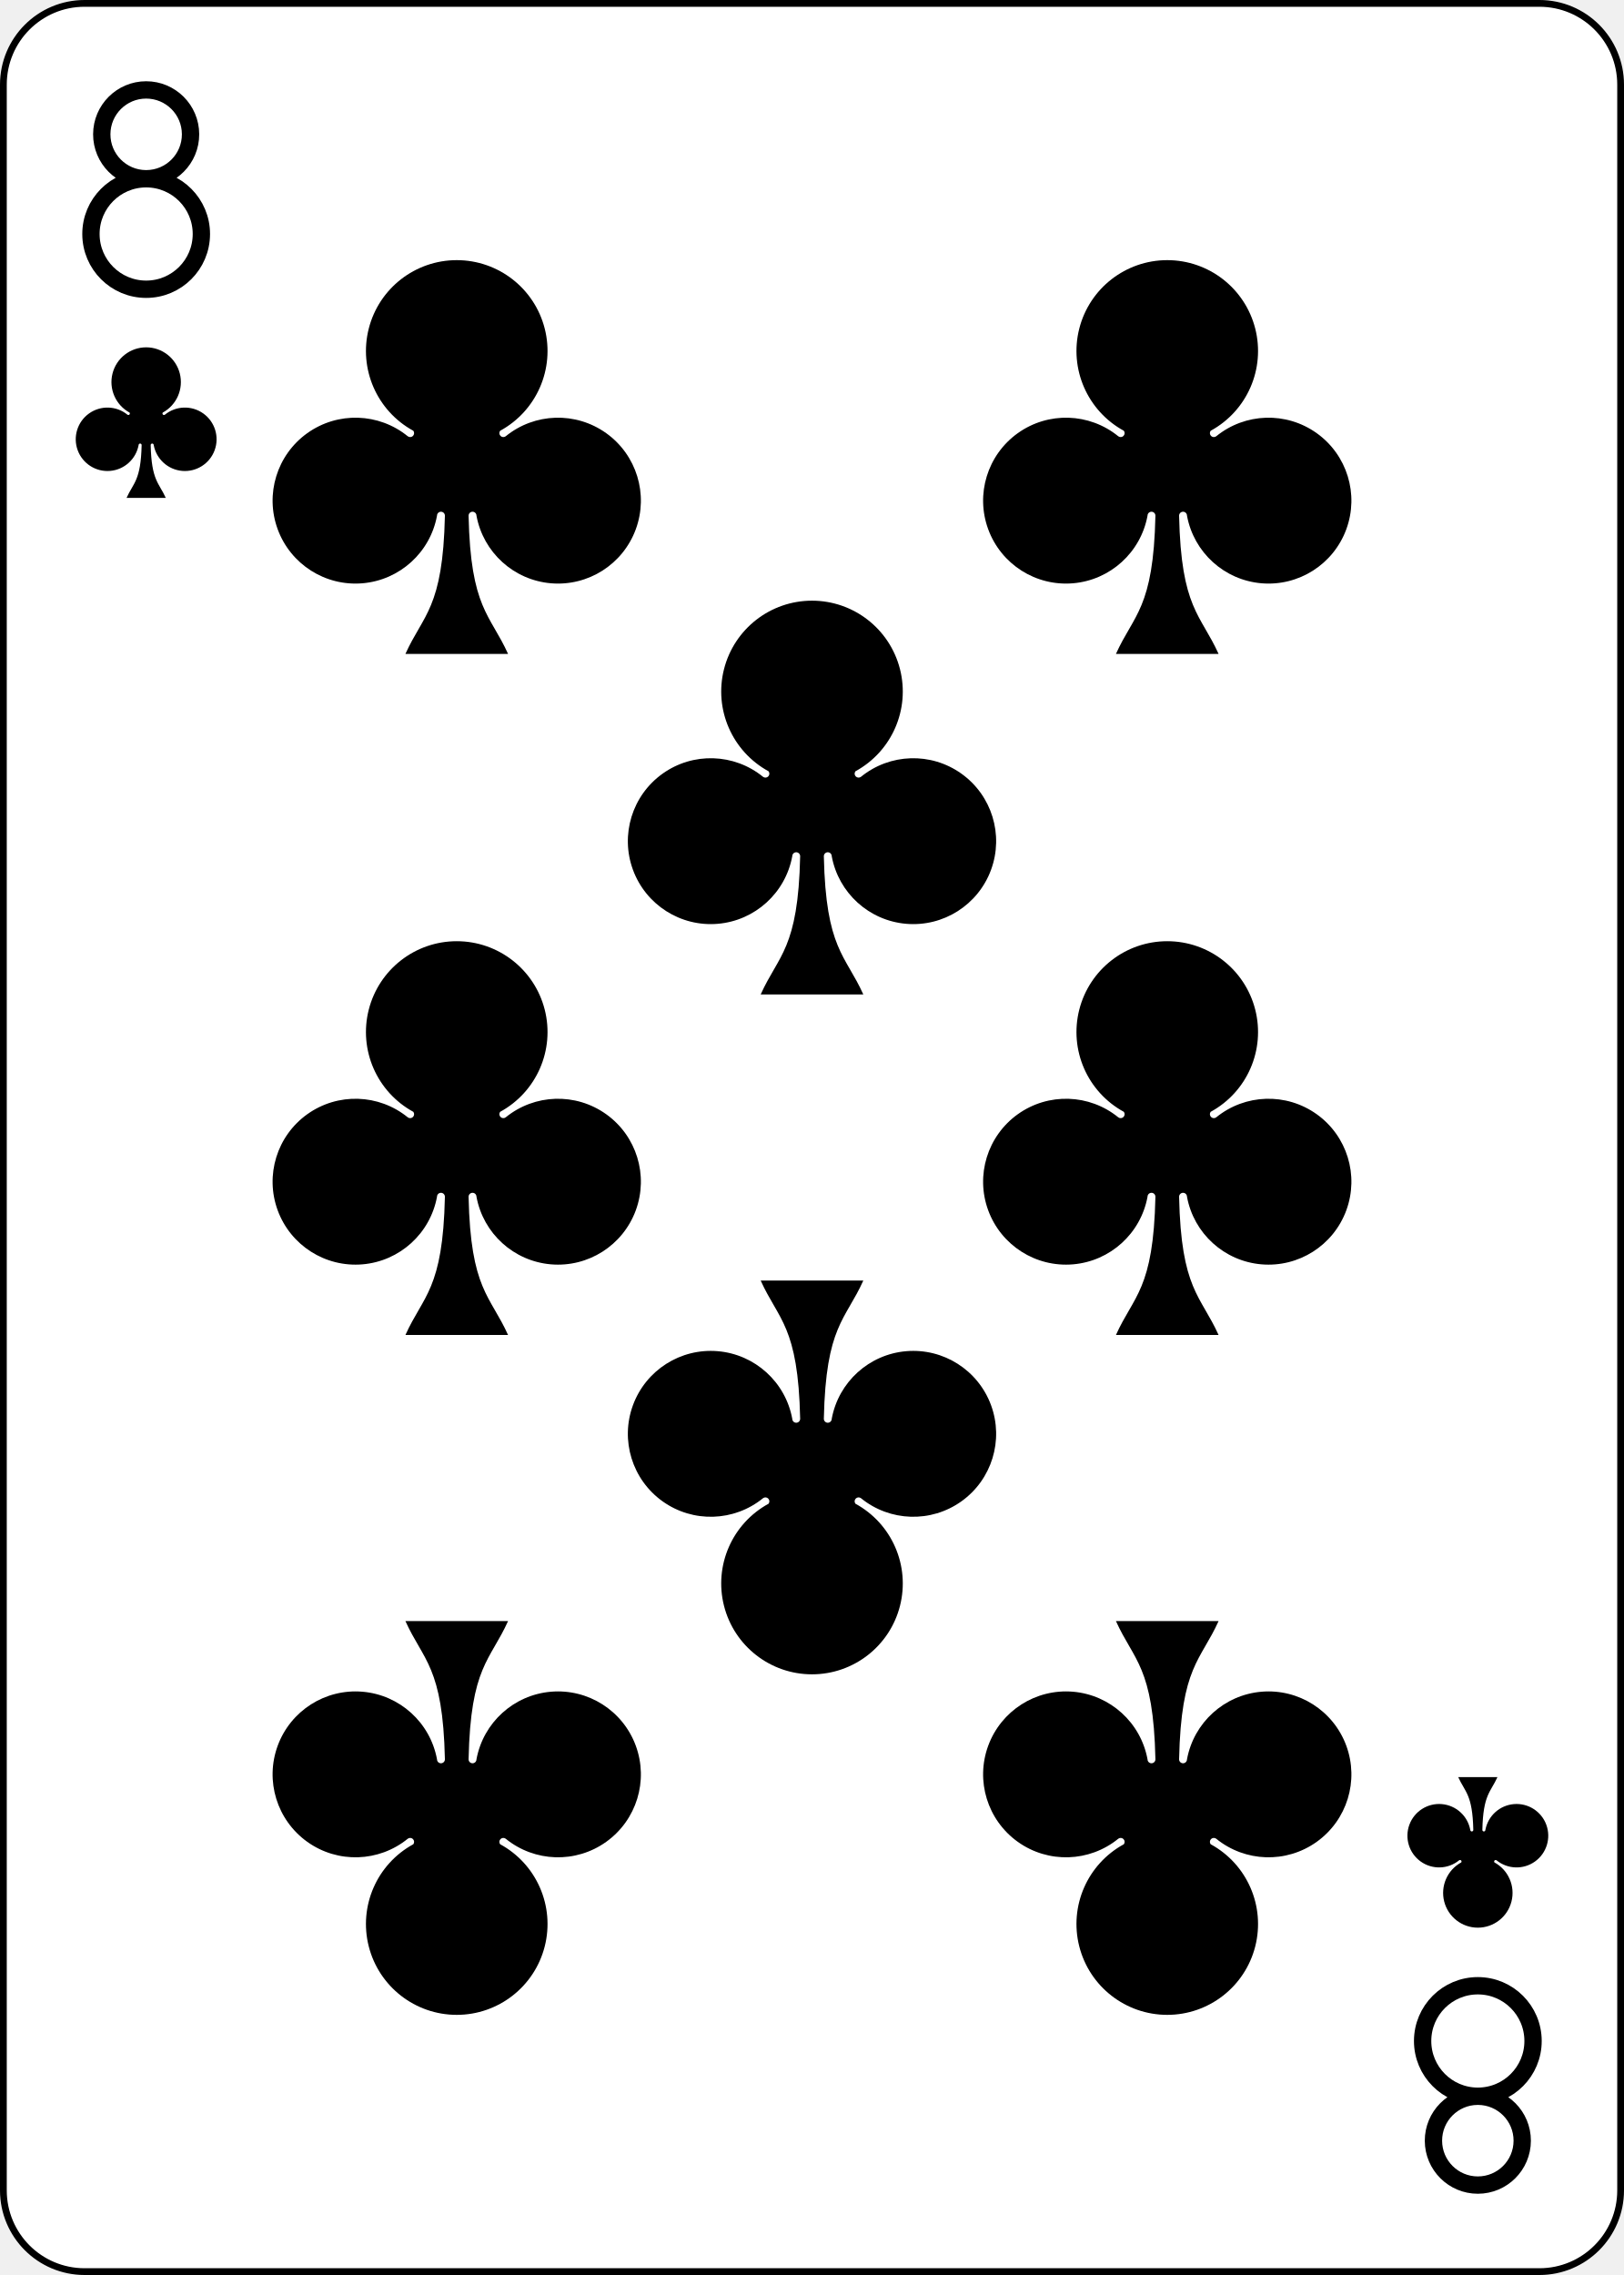
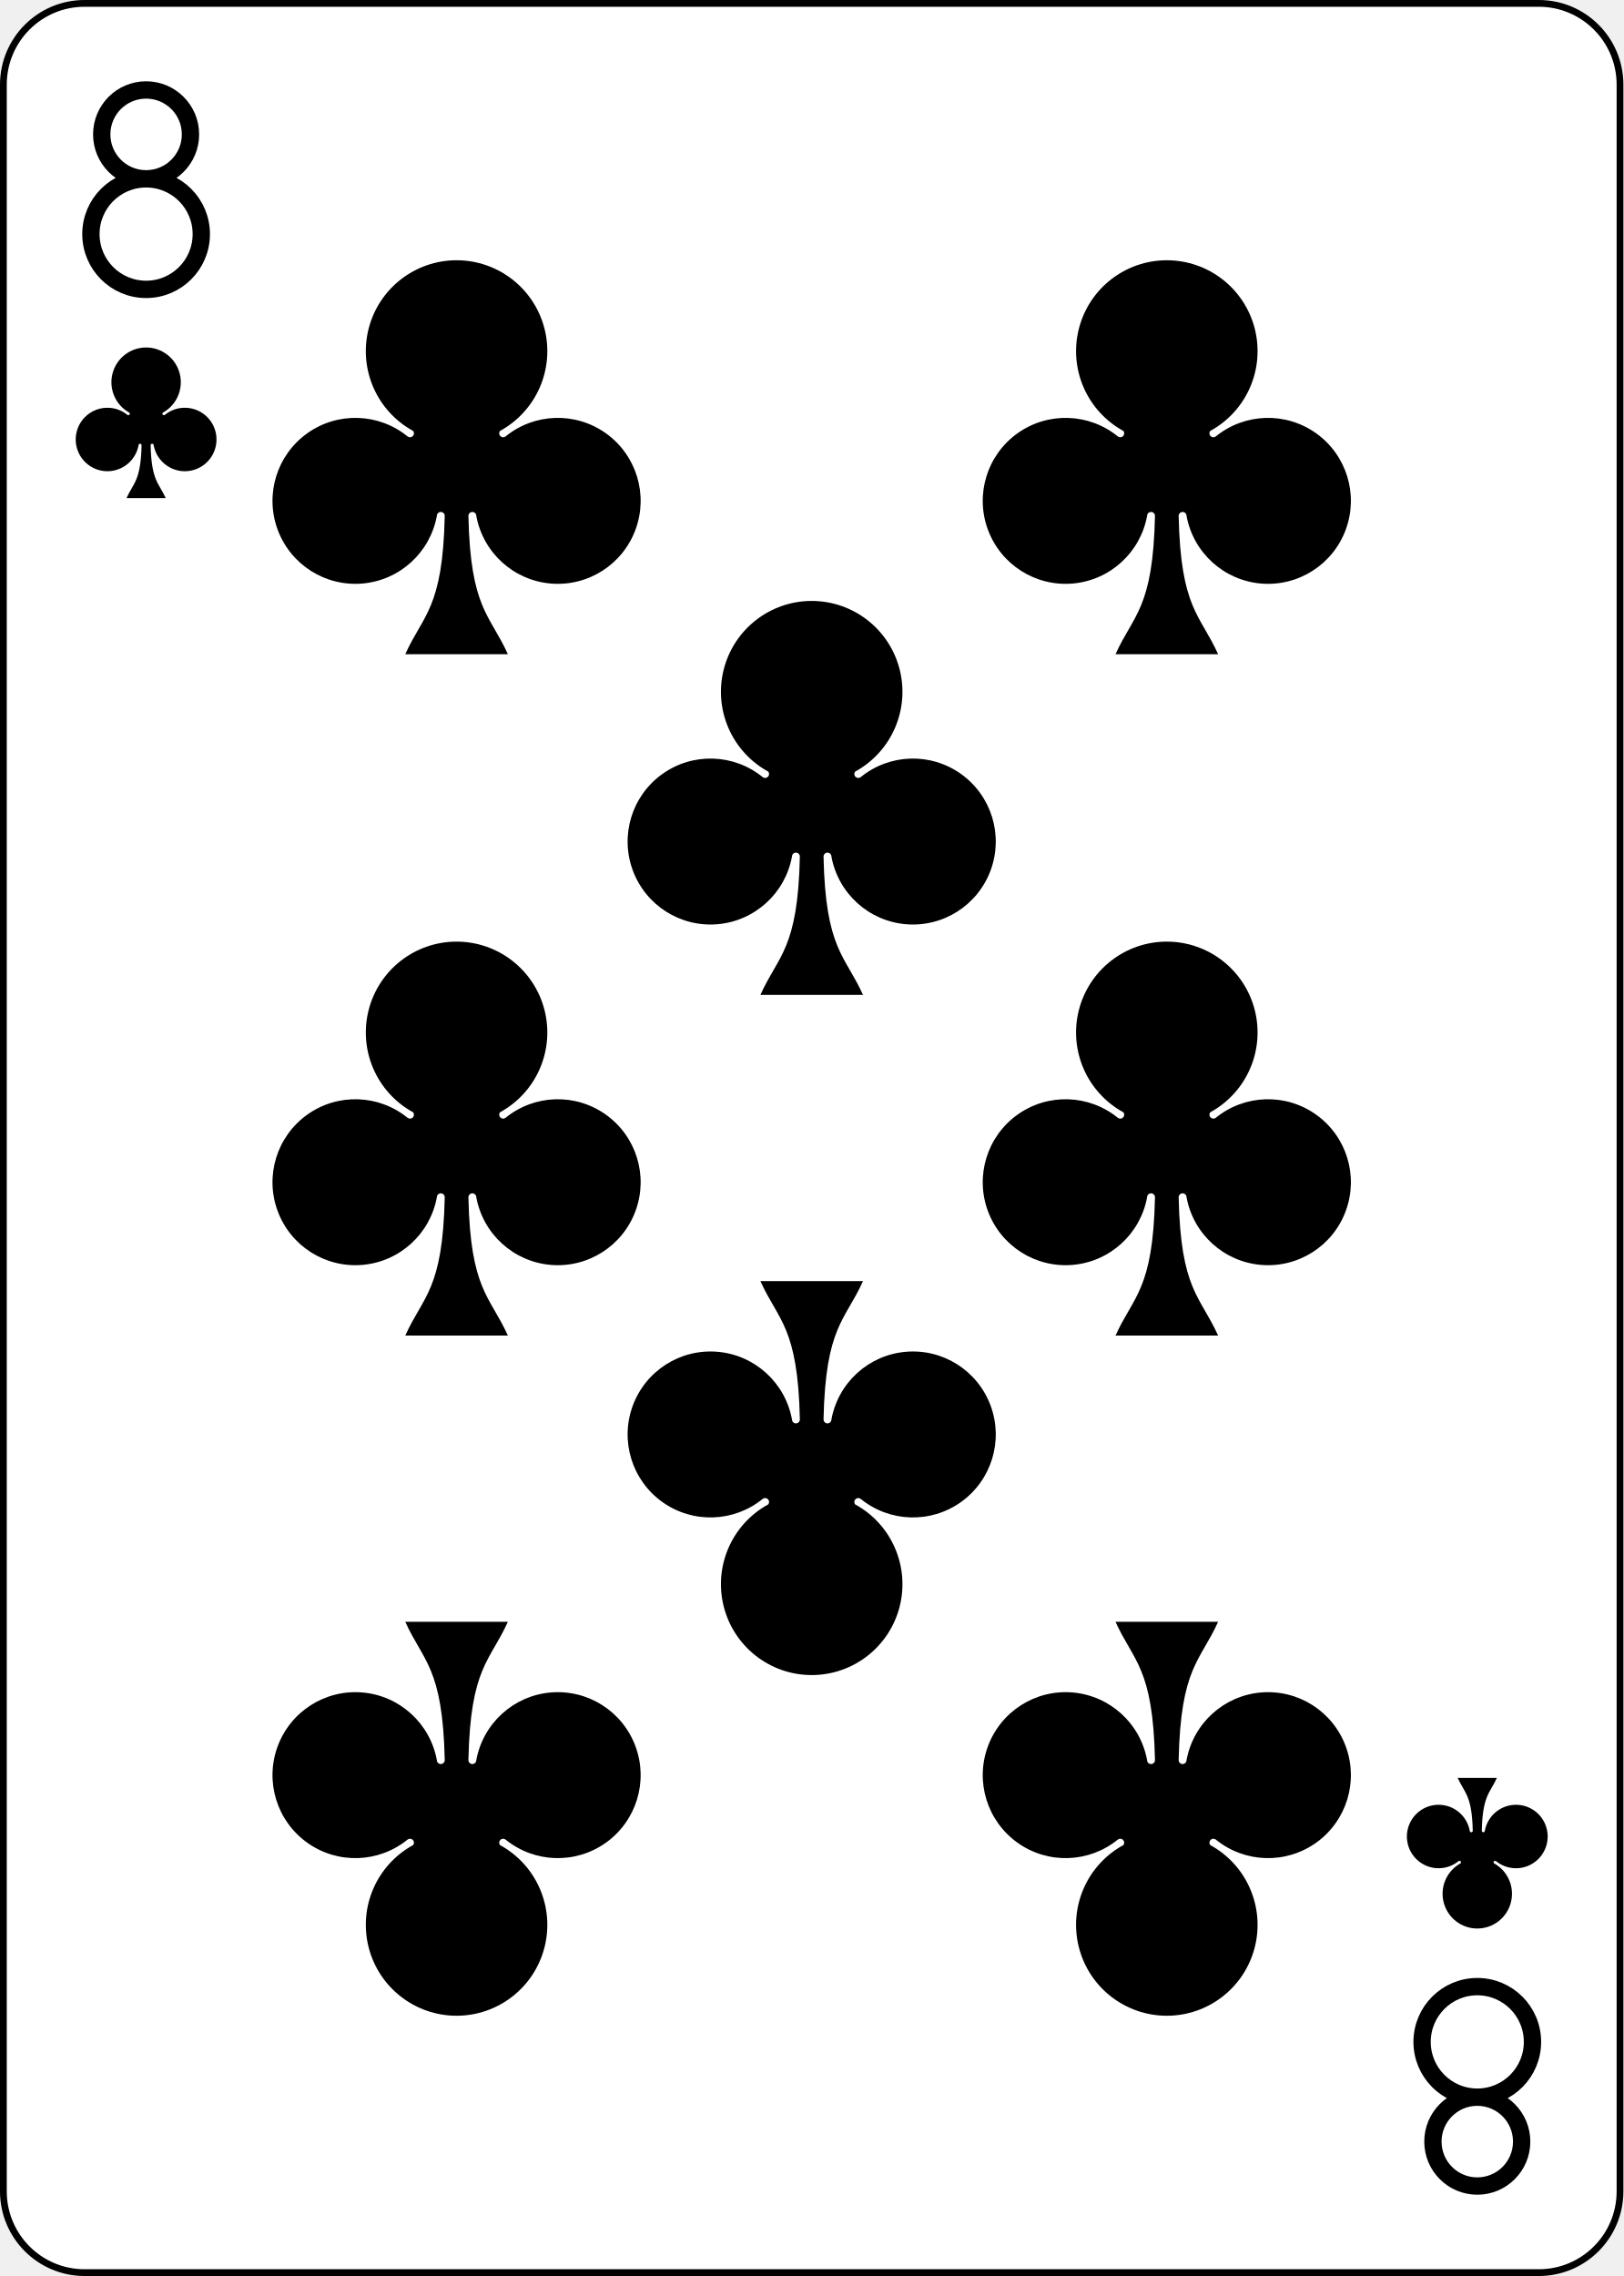
- <svg xmlns="http://www.w3.org/2000/svg" xmlns:xlink="http://www.w3.org/1999/xlink" class="card" face="8C" height="1in" preserveAspectRatio="none" viewBox="-120 -168 240 336" width="0.714in">
+ <svg xmlns="http://www.w3.org/2000/svg" xmlns:xlink="http://www.w3.org/1999/xlink" class="card" face="8C" height="0.75in" preserveAspectRatio="none" viewBox="-120 -168 240 336" width="0.535in">
  <symbol id="SC8" viewBox="-600 -600 1200 1200" preserveAspectRatio="xMinYMid">
    <path d="M30 150C35 385 85 400 130 500L-130 500C-85 400 -35 385 -30 150A10 10 0 0 0 -50 150A210 210 0 1 1 -124 -51A10 10 0 0 0 -110 -65A230 230 0 1 1 110 -65A10 10 0 0 0 124 -51A210 210 0 1 1 50 150A10 10 0 0 0 30 150Z" fill="black" />
  </symbol>
  <symbol id="VC8" viewBox="-500 -500 1000 1000" preserveAspectRatio="xMinYMid">
    <path d="M-1 -50A205 205 0 1 1 1 -50L-1 -50A255 255 0 1 0 1 -50Z" stroke="black" stroke-width="80" stroke-linecap="square" stroke-miterlimit="1.5" fill="none" />
  </symbol>
  <rect width="239" height="335" x="-119.5" y="-167.5" rx="12" ry="12" fill="white" stroke="black" />
  <use xlink:href="#VC8" height="32" x="-114.4" y="-156" />
  <use xlink:href="#SC8" height="26.769" x="-111.784" y="-119" />
  <use xlink:href="#SC8" height="70" x="-87.501" y="-135.588" />
  <use xlink:href="#SC8" height="70" x="17.501" y="-135.588" />
  <use xlink:href="#SC8" height="70" x="-35" y="-85.294" />
  <use xlink:href="#SC8" height="70" x="-87.501" y="-35" />
  <use xlink:href="#SC8" height="70" x="17.501" y="-35" />
  <g transform="rotate(180)">
    <use xlink:href="#VC8" height="32" x="-114.4" y="-156" />
    <use xlink:href="#SC8" height="26.769" x="-111.784" y="-119" />
    <use xlink:href="#SC8" height="70" x="-87.501" y="-135.588" />
    <use xlink:href="#SC8" height="70" x="17.501" y="-135.588" />
    <use xlink:href="#SC8" height="70" x="-35" y="-85.294" />
  </g>
</svg>
